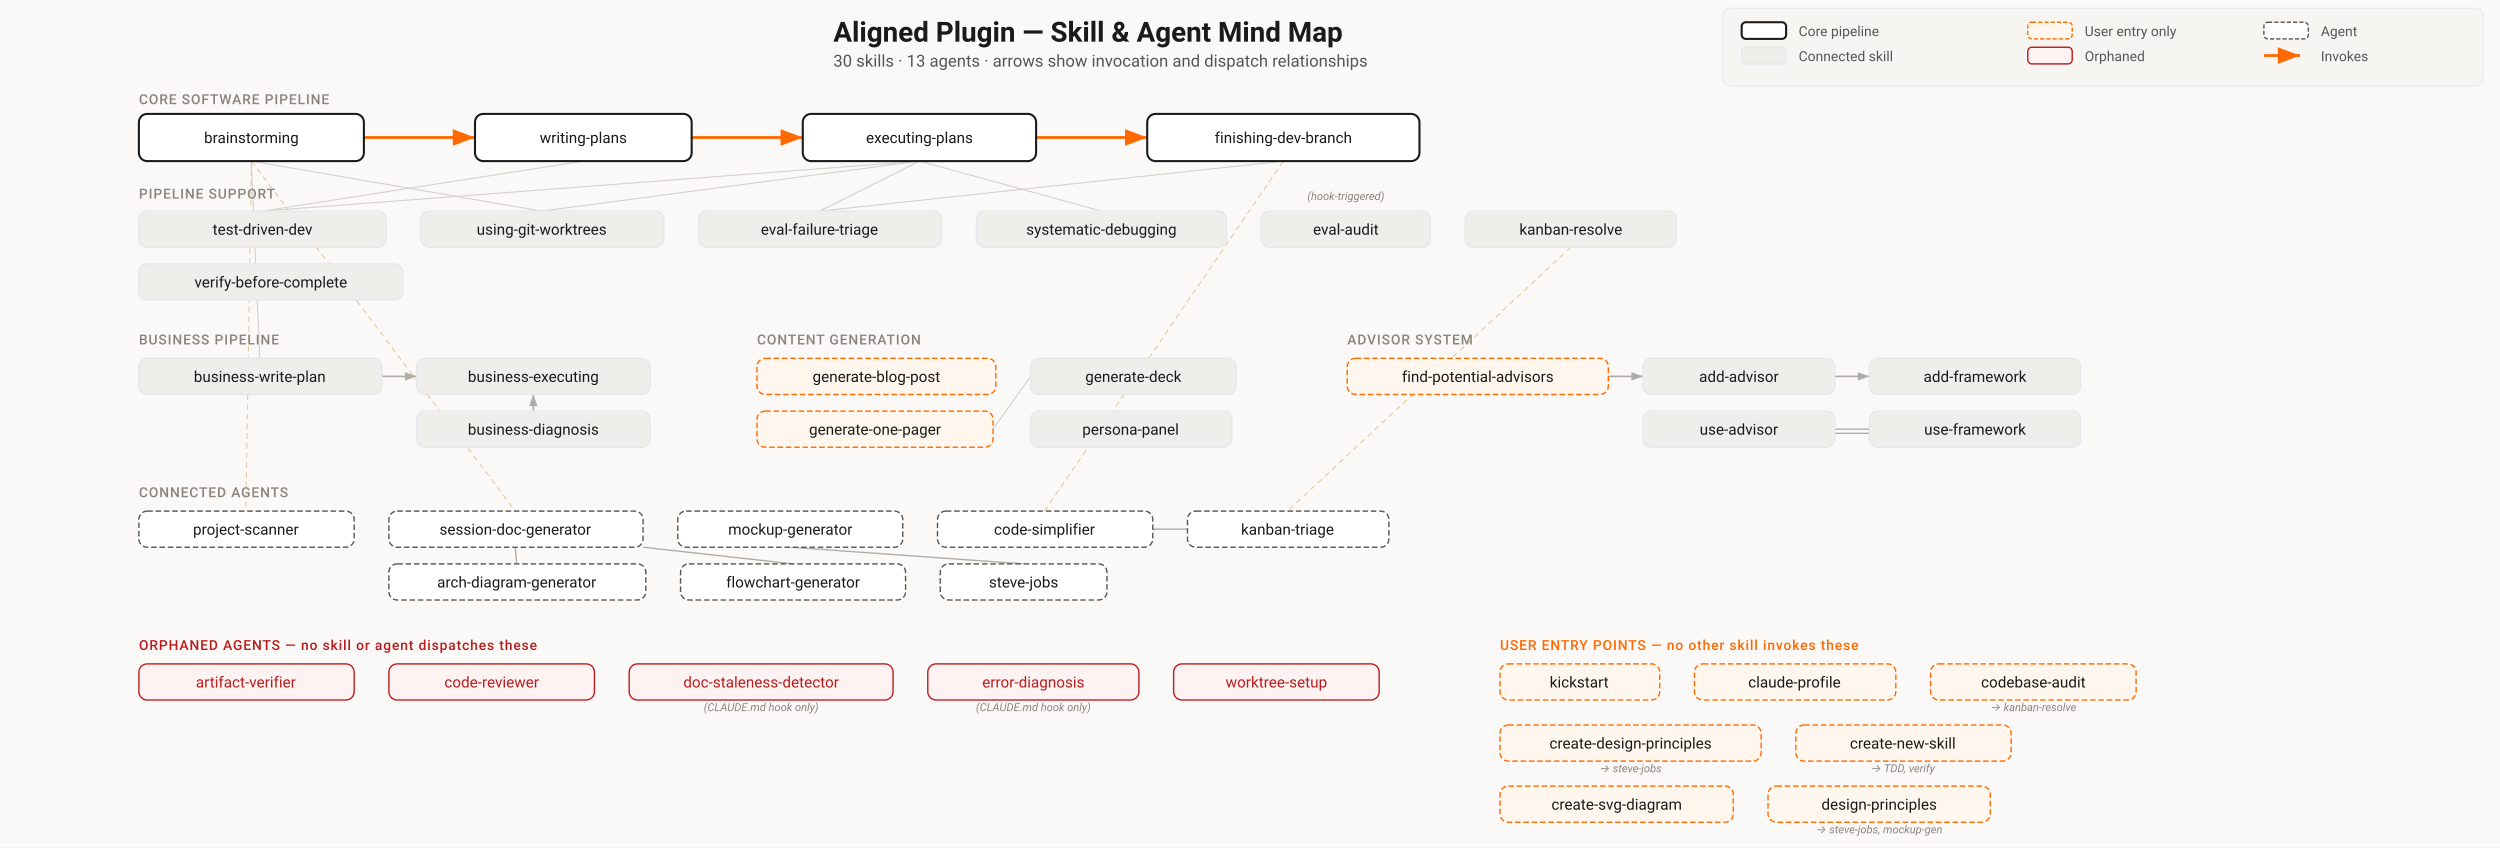
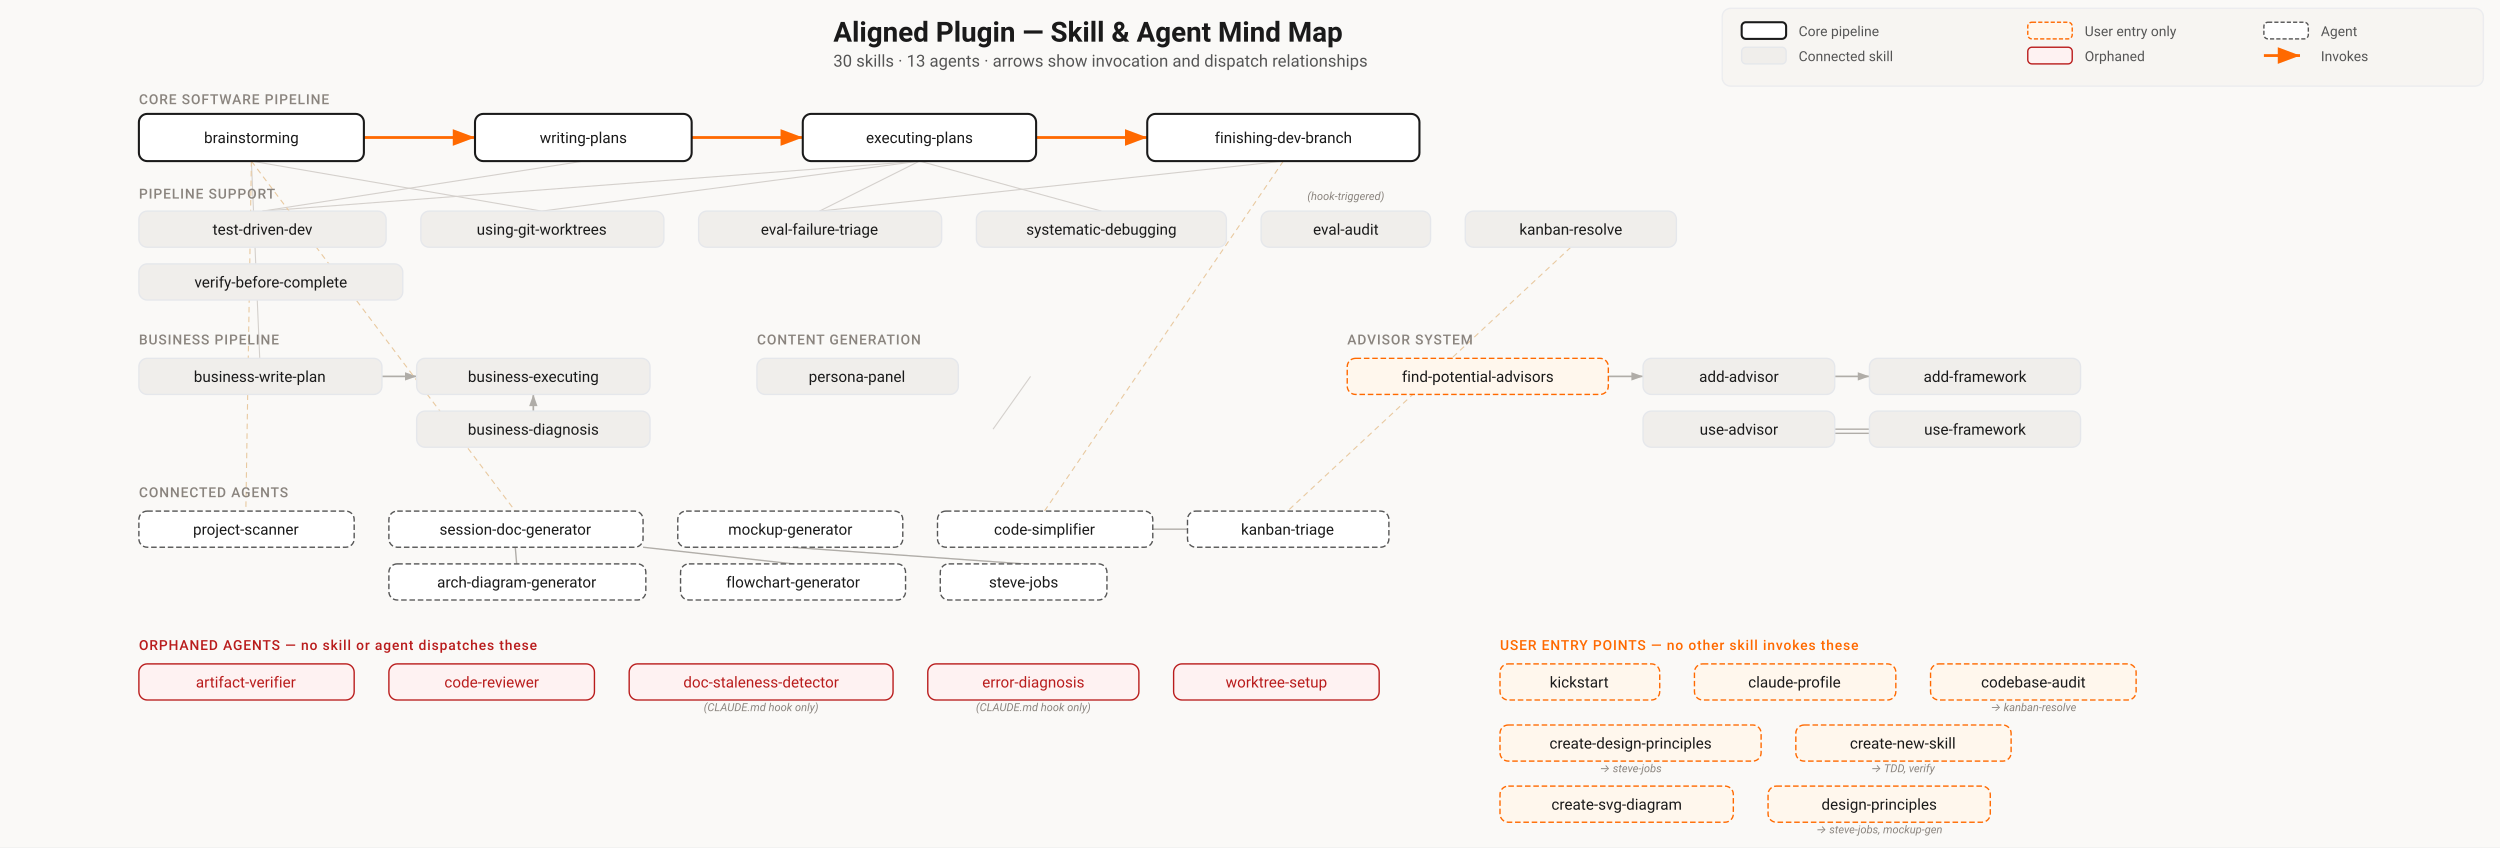
<svg xmlns="http://www.w3.org/2000/svg" viewBox="0 0 1800 610" width="1800" height="610">
  <defs>
    <style>
      text { font-family: -apple-system, BlinkMacSystemFont, "Segoe UI", Roboto, sans-serif; }
    </style>
    <marker id="arr" markerWidth="8" markerHeight="6" refX="8" refY="3" orient="auto">
      <polygon points="0 0, 8 3, 0 6" fill="#ff6900" />
    </marker>
    <marker id="arr-g" markerWidth="7" markerHeight="5" refX="7" refY="2.5" orient="auto">
      <polygon points="0 0, 7 2.5, 0 5" fill="#b0ada8" />
    </marker>
  </defs>
  <rect width="1800" height="610" fill="#faf9f7" />
  <text x="600" y="30" font-size="20" font-weight="600" fill="#1a1a1a">Aligned Plugin — Skill &amp; Agent Mind Map</text>
  <text x="600" y="48" font-size="12" fill="#555555">30 skills · 13 agents · arrows show invocation and dispatch relationships</text>
  <rect x="1240" y="6" width="548" height="56" rx="6" fill="#f5f3ef" stroke="#e5e7eb" opacity="0.7" />
  <rect x="1254" y="16" width="32" height="12" rx="3" fill="white" stroke="#1a1a1a" stroke-width="1.5" />
  <text x="1295" y="26" font-size="10" fill="#555555">Core pipeline</text>
  <rect x="1254" y="34" width="32" height="12" rx="3" fill="#f0eeeb" stroke="#e5e7eb" />
  <text x="1295" y="44" font-size="10" fill="#555555">Connected skill</text>
  <rect x="1460" y="16" width="32" height="12" rx="3" fill="#fff7ed" stroke="#ff6900" stroke-dasharray="3 1.5" />
  <text x="1501" y="26" font-size="10" fill="#555555">User entry only</text>
  <rect x="1460" y="34" width="32" height="12" rx="3" fill="#fef2f2" stroke="#b91c1c" />
  <text x="1501" y="44" font-size="10" fill="#555555">Orphaned</text>
  <rect x="1630" y="16" width="32" height="12" rx="3" fill="white" stroke="#555555" stroke-dasharray="3 1.5" />
  <text x="1671" y="26" font-size="10" fill="#555555">Agent</text>
  <line x1="1630" y1="40" x2="1656" y2="40" stroke="#ff6900" stroke-width="2" marker-end="url(#arr)" />
  <text x="1671" y="44" font-size="10" fill="#555555">Invokes</text>
  <line x1="262" y1="99" x2="342" y2="99" stroke="#ff6900" stroke-width="2" marker-end="url(#arr)" />
  <line x1="498" y1="99" x2="578" y2="99" stroke="#ff6900" stroke-width="2" marker-end="url(#arr)" />
  <line x1="746" y1="99" x2="826" y2="99" stroke="#ff6900" stroke-width="2" marker-end="url(#arr)" />
  <line x1="420" y1="116" x2="189" y2="152" stroke="#d4d0cc" stroke-width="0.8" />
  <line x1="662" y1="116" x2="189" y2="152" stroke="#d4d0cc" stroke-width="0.8" />
  <line x1="181" y1="116" x2="390" y2="152" stroke="#d4d0cc" stroke-width="0.8" />
  <line x1="662" y1="116" x2="390" y2="152" stroke="#d4d0cc" stroke-width="0.8" />
  <line x1="662" y1="116" x2="590" y2="152" stroke="#d4d0cc" stroke-width="0.8" />
  <line x1="924" y1="116" x2="590" y2="152" stroke="#d4d0cc" stroke-width="0.8" />
  <line x1="662" y1="116" x2="793" y2="152" stroke="#d4d0cc" stroke-width="0.8" />
  <line x1="181" y1="116" x2="187" y2="258" stroke="#d4d0cc" stroke-width="0.8" />
  <line x1="275" y1="271" x2="300" y2="271" stroke="#b0ada8" stroke-width="1.2" marker-end="url(#arr-g)" />
  <line x1="384" y1="296" x2="384" y2="284" stroke="#b0ada8" stroke-width="1.2" marker-end="url(#arr-g)" />
  <line x1="715" y1="309" x2="742" y2="271" stroke="#d4d0cc" stroke-width="0.8" />
  <line x1="1158" y1="271" x2="1183" y2="271" stroke="#b0ada8" stroke-width="1.2" marker-end="url(#arr-g)" />
  <line x1="1321" y1="271" x2="1346" y2="271" stroke="#b0ada8" stroke-width="1.2" marker-end="url(#arr-g)" />
  <line x1="1321" y1="309" x2="1346" y2="309" stroke="#b0ada8" stroke-width="1" />
  <line x1="1346" y1="312" x2="1321" y2="312" stroke="#b0ada8" stroke-width="1" />
  <line x1="181" y1="116" x2="177" y2="368" stroke="#e8c9a0" stroke-width="0.8" stroke-dasharray="4 3" />
  <line x1="181" y1="116" x2="371" y2="368" stroke="#e8c9a0" stroke-width="0.8" stroke-dasharray="4 3" />
  <line x1="924" y1="116" x2="752" y2="368" stroke="#e8c9a0" stroke-width="0.8" stroke-dasharray="4 3" />
  <line x1="1131" y1="178" x2="927" y2="368" stroke="#e8c9a0" stroke-width="0.8" stroke-dasharray="4 3" />
  <line x1="371" y1="394" x2="372" y2="406" stroke="#b0ada8" stroke-width="1" />
  <line x1="463" y1="394" x2="571" y2="406" stroke="#b0ada8" stroke-width="1" />
  <line x1="569" y1="394" x2="737" y2="406" stroke="#b0ada8" stroke-width="1" />
  <line x1="830" y1="381" x2="855" y2="381" stroke="#b0ada8" stroke-width="1" />
  <text x="100" y="75" font-size="10" font-weight="500" letter-spacing="0.06em" fill="#8A847E">CORE SOFTWARE PIPELINE</text>
  <text x="100" y="143" font-size="10" font-weight="500" letter-spacing="0.06em" fill="#8A847E">PIPELINE SUPPORT</text>
  <text x="100" y="248" font-size="10" font-weight="500" letter-spacing="0.06em" fill="#8A847E">BUSINESS PIPELINE</text>
  <text x="545" y="248" font-size="10" font-weight="500" letter-spacing="0.06em" fill="#8A847E">CONTENT GENERATION</text>
  <text x="970" y="248" font-size="10" font-weight="500" letter-spacing="0.06em" fill="#8A847E">ADVISOR SYSTEM</text>
  <text x="100" y="358" font-size="10" font-weight="500" letter-spacing="0.06em" fill="#8A847E">CONNECTED AGENTS</text>
  <text x="100" y="468" font-size="10" font-weight="500" letter-spacing="0.06em" fill="#b91c1c">ORPHANED AGENTS — no skill or agent dispatches these</text>
  <text x="1080" y="468" font-size="10" font-weight="500" letter-spacing="0.06em" fill="#ff6900">USER ENTRY POINTS — no other skill invokes these</text>
  <rect x="100" y="82" width="162" height="34" rx="6" fill="white" stroke="#1a1a1a" stroke-width="1.5" />
  <text x="181" y="103" font-size="11" fill="#1a1a1a" text-anchor="middle">brainstorming</text>
  <rect x="342" y="82" width="156" height="34" rx="6" fill="white" stroke="#1a1a1a" stroke-width="1.5" />
  <text x="420" y="103" font-size="11" fill="#1a1a1a" text-anchor="middle">writing-plans</text>
  <rect x="578" y="82" width="168" height="34" rx="6" fill="white" stroke="#1a1a1a" stroke-width="1.5" />
  <text x="662" y="103" font-size="11" fill="#1a1a1a" text-anchor="middle">executing-plans</text>
  <rect x="826" y="82" width="196" height="34" rx="6" fill="white" stroke="#1a1a1a" stroke-width="1.5" />
  <text x="924" y="103" font-size="11" fill="#1a1a1a" text-anchor="middle">finishing-dev-branch</text>
  <rect x="100" y="152" width="178" height="26" rx="6" fill="#f0eeeb" stroke="#e5e7eb" />
  <text x="189" y="169" font-size="11" fill="#1a1a1a" text-anchor="middle">test-driven-dev</text>
  <rect x="303" y="152" width="175" height="26" rx="6" fill="#f0eeeb" stroke="#e5e7eb" />
  <text x="390" y="169" font-size="11" fill="#1a1a1a" text-anchor="middle">using-git-worktrees</text>
  <rect x="503" y="152" width="175" height="26" rx="6" fill="#f0eeeb" stroke="#e5e7eb" />
  <text x="590" y="169" font-size="11" fill="#1a1a1a" text-anchor="middle">eval-failure-triage</text>
  <rect x="703" y="152" width="180" height="26" rx="6" fill="#f0eeeb" stroke="#e5e7eb" />
  <text x="793" y="169" font-size="11" fill="#1a1a1a" text-anchor="middle">systematic-debugging</text>
  <rect x="908" y="152" width="122" height="26" rx="6" fill="#f0eeeb" stroke="#e5e7eb" />
  <text x="969" y="169" font-size="11" fill="#1a1a1a" text-anchor="middle">eval-audit</text>
  <text x="969" y="144" font-size="8" fill="#8A847E" text-anchor="middle" font-style="italic">(hook-triggered)</text>
  <rect x="1055" y="152" width="152" height="26" rx="6" fill="#f0eeeb" stroke="#e5e7eb" />
  <text x="1131" y="169" font-size="11" fill="#1a1a1a" text-anchor="middle">kanban-resolve</text>
  <rect x="100" y="190" width="190" height="26" rx="6" fill="#f0eeeb" stroke="#e5e7eb" />
  <text x="195" y="207" font-size="11" fill="#1a1a1a" text-anchor="middle">verify-before-complete</text>
  <rect x="100" y="258" width="175" height="26" rx="6" fill="#f0eeeb" stroke="#e5e7eb" />
  <text x="187" y="275" font-size="11" fill="#1a1a1a" text-anchor="middle">business-write-plan</text>
  <rect x="300" y="258" width="168" height="26" rx="6" fill="#f0eeeb" stroke="#e5e7eb" />
  <text x="384" y="275" font-size="11" fill="#1a1a1a" text-anchor="middle">business-executing</text>
  <rect x="300" y="296" width="168" height="26" rx="6" fill="#f0eeeb" stroke="#e5e7eb" />
  <text x="384" y="313" font-size="11" fill="#1a1a1a" text-anchor="middle">business-diagnosis</text>
-   <rect x="545" y="258" width="172" height="26" rx="6" fill="#fff7ed" stroke="#ff6900" stroke-dasharray="4 2" />
-   <text x="631" y="275" font-size="11" fill="#1a1a1a" text-anchor="middle">generate-blog-post</text>
-   <rect x="742" y="258" width="148" height="26" rx="6" fill="#f0eeeb" stroke="#e5e7eb" />
-   <text x="816" y="275" font-size="11" fill="#1a1a1a" text-anchor="middle">generate-deck</text>
-   <rect x="545" y="296" width="170" height="26" rx="6" fill="#fff7ed" stroke="#ff6900" stroke-dasharray="4 2" />
-   <text x="630" y="313" font-size="11" fill="#1a1a1a" text-anchor="middle">generate-one-pager</text>
-   <rect x="742" y="296" width="145" height="26" rx="6" fill="#f0eeeb" stroke="#e5e7eb" />
-   <text x="814" y="313" font-size="11" fill="#1a1a1a" text-anchor="middle">persona-panel</text>
+   <rect x="545" y="258" width="145" height="26" rx="6" fill="#f0eeeb" stroke="#e5e7eb" />
+   <text x="617" y="275" font-size="11" fill="#1a1a1a" text-anchor="middle">persona-panel</text>
  <rect x="970" y="258" width="188" height="26" rx="6" fill="#fff7ed" stroke="#ff6900" stroke-dasharray="4 2" />
  <text x="1064" y="275" font-size="11" fill="#1a1a1a" text-anchor="middle">find-potential-advisors</text>
  <rect x="1183" y="258" width="138" height="26" rx="6" fill="#f0eeeb" stroke="#e5e7eb" />
  <text x="1252" y="275" font-size="11" fill="#1a1a1a" text-anchor="middle">add-advisor</text>
  <rect x="1346" y="258" width="152" height="26" rx="6" fill="#f0eeeb" stroke="#e5e7eb" />
  <text x="1422" y="275" font-size="11" fill="#1a1a1a" text-anchor="middle">add-framework</text>
  <rect x="1183" y="296" width="138" height="26" rx="6" fill="#f0eeeb" stroke="#e5e7eb" />
  <text x="1252" y="313" font-size="11" fill="#1a1a1a" text-anchor="middle">use-advisor</text>
  <rect x="1346" y="296" width="152" height="26" rx="6" fill="#f0eeeb" stroke="#e5e7eb" />
  <text x="1422" y="313" font-size="11" fill="#1a1a1a" text-anchor="middle">use-framework</text>
  <rect x="100" y="368" width="155" height="26" rx="6" fill="white" stroke="#555555" stroke-dasharray="4 2" />
  <text x="177" y="385" font-size="11" fill="#1a1a1a" text-anchor="middle">project-scanner</text>
  <rect x="280" y="368" width="183" height="26" rx="6" fill="white" stroke="#555555" stroke-dasharray="4 2" />
  <text x="371" y="385" font-size="11" fill="#1a1a1a" text-anchor="middle">session-doc-generator</text>
  <rect x="488" y="368" width="162" height="26" rx="6" fill="white" stroke="#555555" stroke-dasharray="4 2" />
  <text x="569" y="385" font-size="11" fill="#1a1a1a" text-anchor="middle">mockup-generator</text>
  <rect x="675" y="368" width="155" height="26" rx="6" fill="white" stroke="#555555" stroke-dasharray="4 2" />
  <text x="752" y="385" font-size="11" fill="#1a1a1a" text-anchor="middle">code-simplifier</text>
  <rect x="855" y="368" width="145" height="26" rx="6" fill="white" stroke="#555555" stroke-dasharray="4 2" />
  <text x="927" y="385" font-size="11" fill="#1a1a1a" text-anchor="middle">kanban-triage</text>
  <rect x="280" y="406" width="185" height="26" rx="6" fill="white" stroke="#555555" stroke-dasharray="4 2" />
  <text x="372" y="423" font-size="11" fill="#1a1a1a" text-anchor="middle">arch-diagram-generator</text>
  <rect x="490" y="406" width="162" height="26" rx="6" fill="white" stroke="#555555" stroke-dasharray="4 2" />
  <text x="571" y="423" font-size="11" fill="#1a1a1a" text-anchor="middle">flowchart-generator</text>
  <rect x="677" y="406" width="120" height="26" rx="6" fill="white" stroke="#555555" stroke-dasharray="4 2" />
  <text x="737" y="423" font-size="11" fill="#1a1a1a" text-anchor="middle">steve-jobs</text>
  <rect x="100" y="478" width="155" height="26" rx="6" fill="#fef2f2" stroke="#b91c1c" />
  <text x="177" y="495" font-size="11" fill="#b91c1c" text-anchor="middle">artifact-verifier</text>
  <rect x="280" y="478" width="148" height="26" rx="6" fill="#fef2f2" stroke="#b91c1c" />
  <text x="354" y="495" font-size="11" fill="#b91c1c" text-anchor="middle">code-reviewer</text>
  <rect x="453" y="478" width="190" height="26" rx="6" fill="#fef2f2" stroke="#b91c1c" />
  <text x="548" y="495" font-size="11" fill="#b91c1c" text-anchor="middle">doc-staleness-detector</text>
  <text x="548" y="512" font-size="8" fill="#8A847E" font-style="italic" text-anchor="middle">(CLAUDE.md hook only)</text>
  <rect x="668" y="478" width="152" height="26" rx="6" fill="#fef2f2" stroke="#b91c1c" />
  <text x="744" y="495" font-size="11" fill="#b91c1c" text-anchor="middle">error-diagnosis</text>
  <text x="744" y="512" font-size="8" fill="#8A847E" font-style="italic" text-anchor="middle">(CLAUDE.md hook only)</text>
  <rect x="845" y="478" width="148" height="26" rx="6" fill="#fef2f2" stroke="#b91c1c" />
  <text x="919" y="495" font-size="11" fill="#b91c1c" text-anchor="middle">worktree-setup</text>
  <rect x="1080" y="478" width="115" height="26" rx="6" fill="#fff7ed" stroke="#ff6900" stroke-dasharray="4 2" />
  <text x="1137" y="495" font-size="11" fill="#1a1a1a" text-anchor="middle">kickstart</text>
  <rect x="1220" y="478" width="145" height="26" rx="6" fill="#fff7ed" stroke="#ff6900" stroke-dasharray="4 2" />
  <text x="1292" y="495" font-size="11" fill="#1a1a1a" text-anchor="middle">claude-profile</text>
  <rect x="1390" y="478" width="148" height="26" rx="6" fill="#fff7ed" stroke="#ff6900" stroke-dasharray="4 2" />
  <text x="1464" y="495" font-size="11" fill="#1a1a1a" text-anchor="middle">codebase-audit</text>
  <text x="1464" y="512" font-size="8" fill="#8A847E" font-style="italic" text-anchor="middle">→ kanban-resolve</text>
  <rect x="1080" y="522" width="188" height="26" rx="6" fill="#fff7ed" stroke="#ff6900" stroke-dasharray="4 2" />
  <text x="1174" y="539" font-size="11" fill="#1a1a1a" text-anchor="middle">create-design-principles</text>
  <text x="1174" y="556" font-size="8" fill="#8A847E" font-style="italic" text-anchor="middle">→ steve-jobs</text>
  <rect x="1293" y="522" width="155" height="26" rx="6" fill="#fff7ed" stroke="#ff6900" stroke-dasharray="4 2" />
  <text x="1370" y="539" font-size="11" fill="#1a1a1a" text-anchor="middle">create-new-skill</text>
  <text x="1370" y="556" font-size="8" fill="#8A847E" font-style="italic" text-anchor="middle">→ TDD, verify</text>
  <rect x="1080" y="566" width="168" height="26" rx="6" fill="#fff7ed" stroke="#ff6900" stroke-dasharray="4 2" />
  <text x="1164" y="583" font-size="11" fill="#1a1a1a" text-anchor="middle">create-svg-diagram</text>
  <rect x="1273" y="566" width="160" height="26" rx="6" fill="#fff7ed" stroke="#ff6900" stroke-dasharray="4 2" />
  <text x="1353" y="583" font-size="11" fill="#1a1a1a" text-anchor="middle">design-principles</text>
  <text x="1353" y="600" font-size="8" fill="#8A847E" font-style="italic" text-anchor="middle">→ steve-jobs, mockup-gen</text>
</svg>
